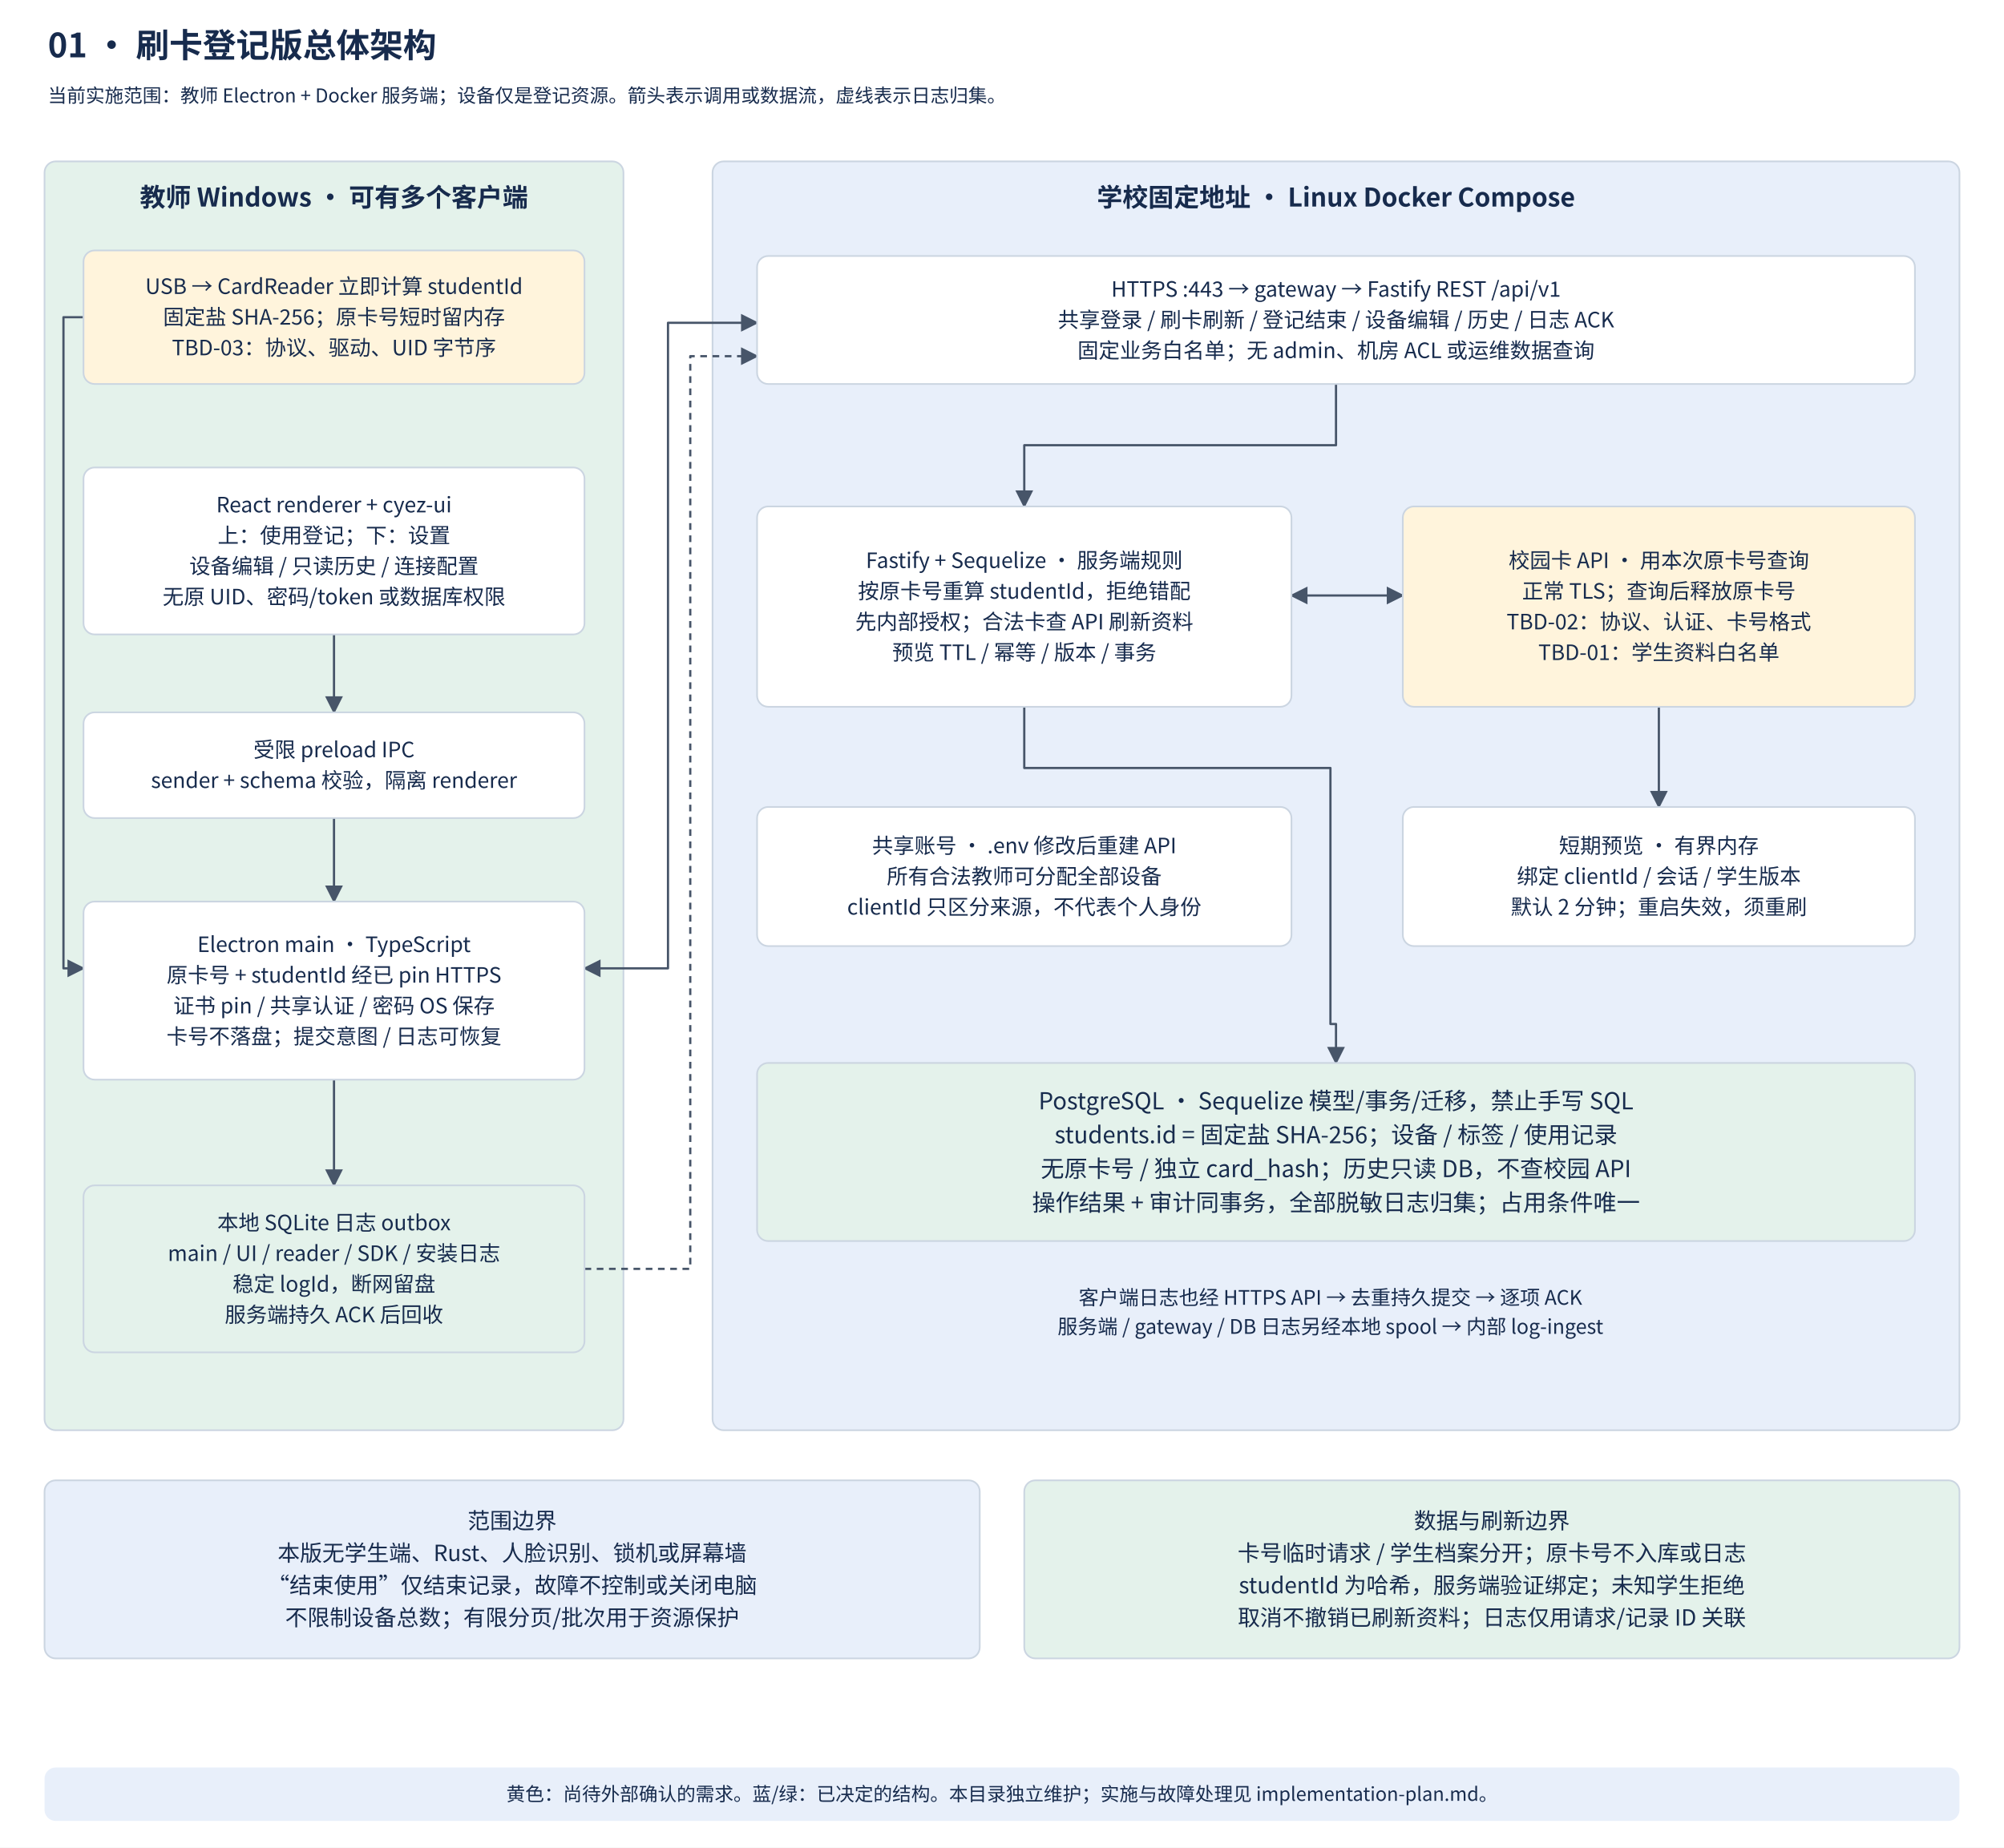
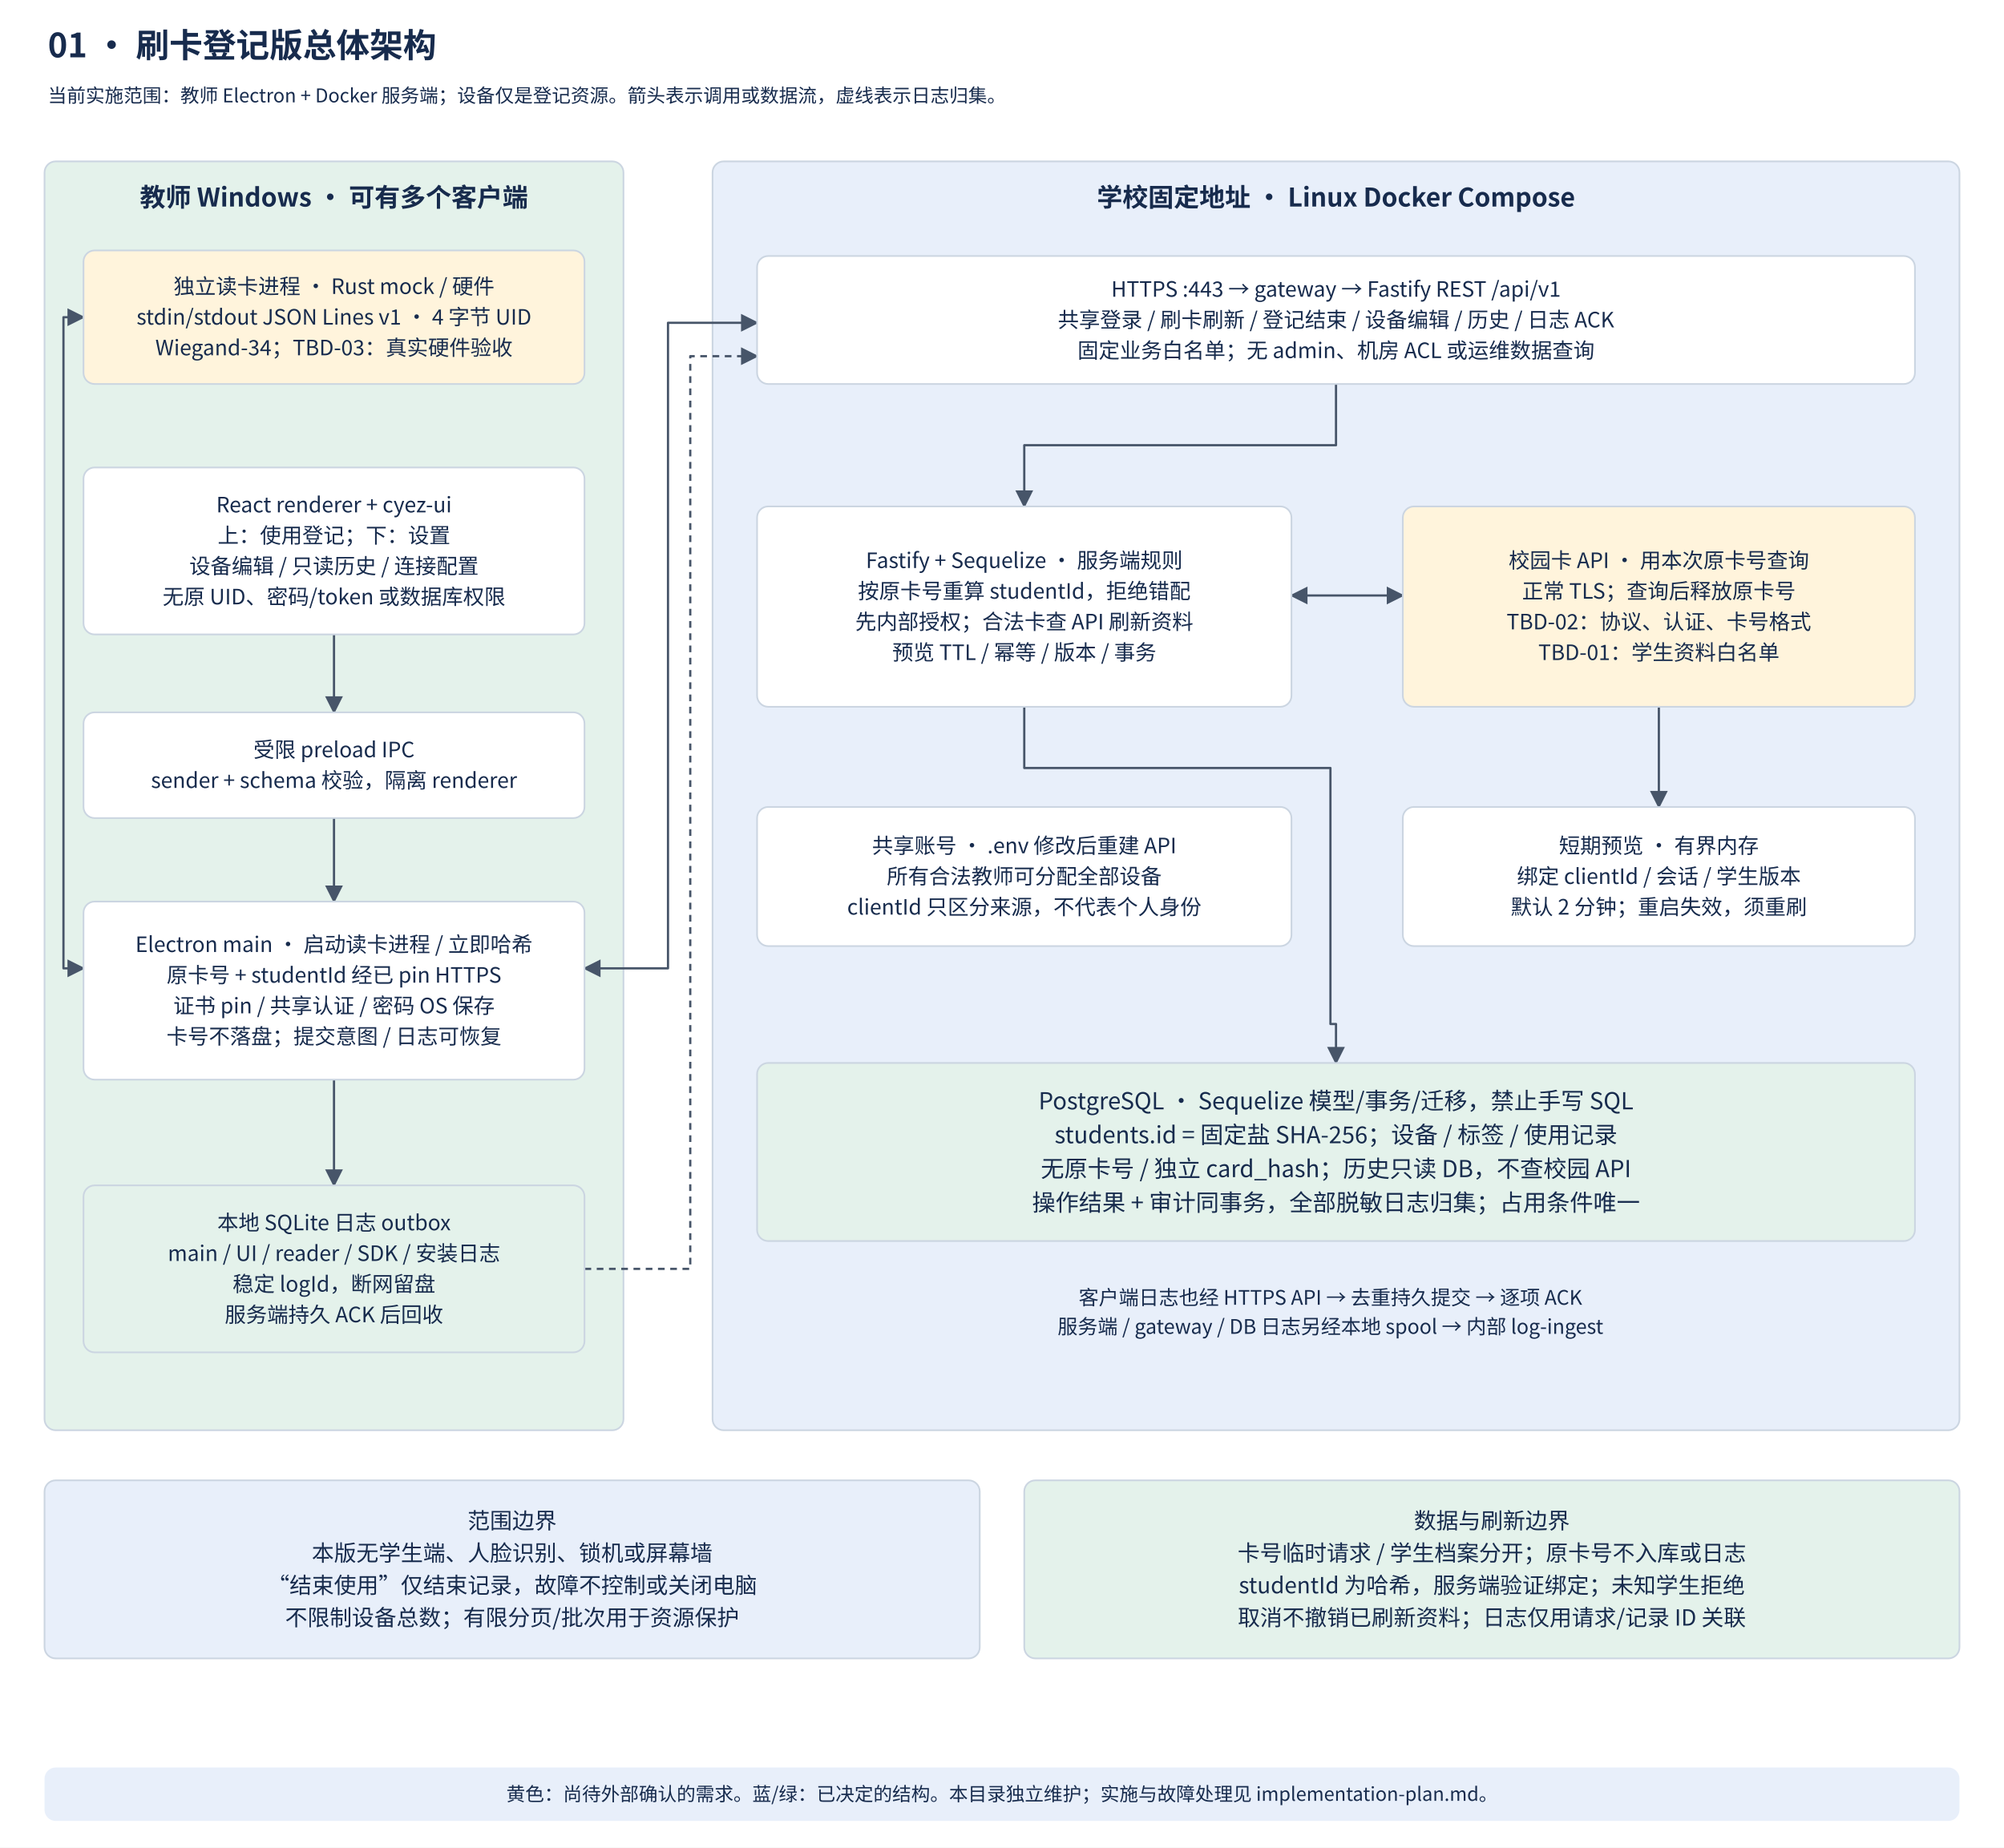
<svg xmlns="http://www.w3.org/2000/svg" width="1800" height="1660" viewBox="0 0 1800 1660" role="img" aria-labelledby="title desc">
  <defs>
    <marker id="arrow" viewBox="0 0 10 10" refX="9" refY="5" markerWidth="8" markerHeight="8" orient="auto-start-reverse">
      <path d="M 0 0 L 10 5 L 0 10 z" fill="#475569" />
    </marker>
  </defs>
  <rect width="1800" height="1660" fill="#ffffff" />
  <rect x="40" y="145" width="520" height="1140" rx="10" fill="#e4f2eb" stroke="#cbd5e1" stroke-width="1.5" />
  <text x="300.0" y="721.3" text-anchor="middle" font-family="Microsoft YaHei, Noto Sans CJK SC, sans-serif" font-size="18" font-weight="400" fill="#172b4d" />
  <rect x="640" y="145" width="1120" height="1140" rx="10" fill="#e8effa" stroke="#cbd5e1" stroke-width="1.5" />
  <text x="1200.0" y="721.3" text-anchor="middle" font-family="Microsoft YaHei, Noto Sans CJK SC, sans-serif" font-size="18" font-weight="400" fill="#172b4d" />
  <polyline points="300.0,570 300.0,640" fill="none" stroke="#475569" stroke-width="2" stroke-linejoin="round" marker-end="url(#arrow)" />
  <polyline points="300.0,735 300.0,810" fill="none" stroke="#475569" stroke-width="2" stroke-linejoin="round" marker-end="url(#arrow)" />
  <polyline points="300.0,970 300.0,1065" fill="none" stroke="#475569" stroke-width="2" stroke-linejoin="round" marker-end="url(#arrow)" />
-   <polyline points="75,285 57,285 57,870 75,870" fill="none" stroke="#475569" stroke-width="2" stroke-linejoin="round" marker-end="url(#arrow)" />
+   <polyline points="75,285 57,285 57,870 75,870" fill="none" stroke="#475569" stroke-width="2" stroke-linejoin="round" marker-end="url(#arrow)" marker-start="url(#arrow)" />
  <polyline points="1200.0,345 1200.0,400.0 920.0,400.0 920.0,455" fill="none" stroke="#475569" stroke-width="2" stroke-linejoin="round" marker-end="url(#arrow)" />
  <polyline points="1160,535 1260,535" fill="none" stroke="#475569" stroke-width="2" stroke-linejoin="round" marker-end="url(#arrow)" marker-start="url(#arrow)" />
  <polyline points="920,635 920,690 1195,690 1195,920 1200,920 1200,955" fill="none" stroke="#475569" stroke-width="2" stroke-linejoin="round" marker-end="url(#arrow)" />
  <polyline points="1490.0,635 1490.0,725" fill="none" stroke="#475569" stroke-width="2" stroke-linejoin="round" marker-end="url(#arrow)" />
  <polyline points="525,870 600,870 600,290 680,290" fill="none" stroke="#475569" stroke-width="2" stroke-linejoin="round" marker-end="url(#arrow)" marker-start="url(#arrow)" />
  <polyline points="525,1140 620,1140 620,320 680,320" fill="none" stroke="#475569" stroke-width="2" stroke-linejoin="round" marker-end="url(#arrow)" stroke-dasharray="6 5" />
  <text x="43" y="51.5" text-anchor="start" font-family="Microsoft YaHei, Noto Sans CJK SC, sans-serif" font-size="30" font-weight="600" fill="#172b4d">01 · 刷卡登记版总体架构</text>
  <text x="43" y="91.95" text-anchor="start" font-family="Microsoft YaHei, Noto Sans CJK SC, sans-serif" font-size="17" font-weight="400" fill="#172b4d">当前实施范围：教师 Electron + Docker 服务端；设备仅是登记资源。箭头表示调用或数据流，虚线表示日志归集。</text>
  <text x="300.0" y="185.55" text-anchor="middle" font-family="Microsoft YaHei, Noto Sans CJK SC, sans-serif" font-size="23" font-weight="600" fill="#172b4d">教师 Windows · 可有多个客户端</text>
  <rect x="75" y="225" width="450" height="120" rx="10" fill="#fff4dc" stroke="#cbd5e1" stroke-width="1.5" />
-   <text x="300.0" y="264.1" text-anchor="middle" font-family="Microsoft YaHei, Noto Sans CJK SC, sans-serif" font-size="19" font-weight="400" fill="#172b4d">USB → CardReader 立即计算 studentId</text>
-   <text x="300.0" y="291.65" text-anchor="middle" font-family="Microsoft YaHei, Noto Sans CJK SC, sans-serif" font-size="19" font-weight="400" fill="#172b4d">固定盐 SHA-256；原卡号短时留内存</text>
-   <text x="300.0" y="319.2" text-anchor="middle" font-family="Microsoft YaHei, Noto Sans CJK SC, sans-serif" font-size="19" font-weight="400" fill="#172b4d">TBD-03：协议、驱动、UID 字节序</text>
+   <text x="300.0" y="264.1" text-anchor="middle" font-family="Microsoft YaHei, Noto Sans CJK SC, sans-serif" font-size="19" font-weight="400" fill="#172b4d">独立读卡进程 · Rust mock / 硬件</text>
+   <text x="300.0" y="291.65" text-anchor="middle" font-family="Microsoft YaHei, Noto Sans CJK SC, sans-serif" font-size="19" font-weight="400" fill="#172b4d">stdin/stdout JSON Lines v1 · 4 字节 UID</text>
+   <text x="300.0" y="319.2" text-anchor="middle" font-family="Microsoft YaHei, Noto Sans CJK SC, sans-serif" font-size="19" font-weight="400" fill="#172b4d">Wiegand-34；TBD-03：真实硬件验收</text>
  <rect x="75" y="420" width="450" height="150" rx="10" fill="#ffffff" stroke="#cbd5e1" stroke-width="1.5" />
  <text x="300.0" y="460.325" text-anchor="middle" font-family="Microsoft YaHei, Noto Sans CJK SC, sans-serif" font-size="19" font-weight="400" fill="#172b4d">React renderer + cyez-ui</text>
  <text x="300.0" y="487.875" text-anchor="middle" font-family="Microsoft YaHei, Noto Sans CJK SC, sans-serif" font-size="19" font-weight="400" fill="#172b4d">上：使用登记；下：设置</text>
  <text x="300.0" y="515.425" text-anchor="middle" font-family="Microsoft YaHei, Noto Sans CJK SC, sans-serif" font-size="19" font-weight="400" fill="#172b4d">设备编辑 / 只读历史 / 连接配置</text>
  <text x="300.0" y="542.975" text-anchor="middle" font-family="Microsoft YaHei, Noto Sans CJK SC, sans-serif" font-size="19" font-weight="400" fill="#172b4d">无原 UID、密码/token 或数据库权限</text>
  <rect x="75" y="640" width="450" height="95" rx="10" fill="#ffffff" stroke="#cbd5e1" stroke-width="1.5" />
  <text x="300.0" y="680.375" text-anchor="middle" font-family="Microsoft YaHei, Noto Sans CJK SC, sans-serif" font-size="19" font-weight="400" fill="#172b4d">受限 preload IPC</text>
  <text x="300.0" y="707.925" text-anchor="middle" font-family="Microsoft YaHei, Noto Sans CJK SC, sans-serif" font-size="19" font-weight="400" fill="#172b4d">sender + schema 校验，隔离 renderer</text>
  <rect x="75" y="810" width="450" height="160" rx="10" fill="#ffffff" stroke="#cbd5e1" stroke-width="1.5" />
-   <text x="300.0" y="855.325" text-anchor="middle" font-family="Microsoft YaHei, Noto Sans CJK SC, sans-serif" font-size="19" font-weight="400" fill="#172b4d">Electron main · TypeScript</text>
+   <text x="300.0" y="855.325" text-anchor="middle" font-family="Microsoft YaHei, Noto Sans CJK SC, sans-serif" font-size="19" font-weight="400" fill="#172b4d">Electron main · 启动读卡进程 / 立即哈希</text>
  <text x="300.0" y="882.875" text-anchor="middle" font-family="Microsoft YaHei, Noto Sans CJK SC, sans-serif" font-size="19" font-weight="400" fill="#172b4d">原卡号 + studentId 经已 pin HTTPS</text>
  <text x="300.0" y="910.425" text-anchor="middle" font-family="Microsoft YaHei, Noto Sans CJK SC, sans-serif" font-size="19" font-weight="400" fill="#172b4d">证书 pin / 共享认证 / 密码 OS 保存</text>
  <text x="300.0" y="937.975" text-anchor="middle" font-family="Microsoft YaHei, Noto Sans CJK SC, sans-serif" font-size="19" font-weight="400" fill="#172b4d">卡号不落盘；提交意图 / 日志可恢复</text>
  <rect x="75" y="1065" width="450" height="150" rx="10" fill="#e4f2eb" stroke="#cbd5e1" stroke-width="1.5" />
  <text x="300.0" y="1105.325" text-anchor="middle" font-family="Microsoft YaHei, Noto Sans CJK SC, sans-serif" font-size="19" font-weight="400" fill="#172b4d">本地 SQLite 日志 outbox</text>
  <text x="300.0" y="1132.875" text-anchor="middle" font-family="Microsoft YaHei, Noto Sans CJK SC, sans-serif" font-size="19" font-weight="400" fill="#172b4d">main / UI / reader / SDK / 安装日志</text>
  <text x="300.0" y="1160.425" text-anchor="middle" font-family="Microsoft YaHei, Noto Sans CJK SC, sans-serif" font-size="19" font-weight="400" fill="#172b4d">稳定 logId，断网留盘</text>
  <text x="300.0" y="1187.975" text-anchor="middle" font-family="Microsoft YaHei, Noto Sans CJK SC, sans-serif" font-size="19" font-weight="400" fill="#172b4d">服务端持久 ACK 后回收</text>
  <text x="1200.0" y="185.55" text-anchor="middle" font-family="Microsoft YaHei, Noto Sans CJK SC, sans-serif" font-size="23" font-weight="600" fill="#172b4d">学校固定地址 · Linux Docker Compose</text>
  <rect x="680" y="230" width="1040" height="115" rx="10" fill="#ffffff" stroke="#cbd5e1" stroke-width="1.5" />
  <text x="1200.0" y="266.6" text-anchor="middle" font-family="Microsoft YaHei, Noto Sans CJK SC, sans-serif" font-size="19" font-weight="400" fill="#172b4d">HTTPS :443 → gateway → Fastify REST /api/v1</text>
  <text x="1200.0" y="294.15" text-anchor="middle" font-family="Microsoft YaHei, Noto Sans CJK SC, sans-serif" font-size="19" font-weight="400" fill="#172b4d">共享登录 / 刷卡刷新 / 登记结束 / 设备编辑 / 历史 / 日志 ACK</text>
  <text x="1200.0" y="321.7" text-anchor="middle" font-family="Microsoft YaHei, Noto Sans CJK SC, sans-serif" font-size="19" font-weight="400" fill="#172b4d">固定业务白名单；无 admin、机房 ACL 或运维数据查询</text>
  <rect x="680" y="455" width="480" height="180" rx="10" fill="#ffffff" stroke="#cbd5e1" stroke-width="1.5" />
  <text x="920.0" y="510.325" text-anchor="middle" font-family="Microsoft YaHei, Noto Sans CJK SC, sans-serif" font-size="19" font-weight="400" fill="#172b4d">Fastify + Sequelize · 服务端规则</text>
  <text x="920.0" y="537.875" text-anchor="middle" font-family="Microsoft YaHei, Noto Sans CJK SC, sans-serif" font-size="19" font-weight="400" fill="#172b4d">按原卡号重算 studentId，拒绝错配</text>
  <text x="920.0" y="565.425" text-anchor="middle" font-family="Microsoft YaHei, Noto Sans CJK SC, sans-serif" font-size="19" font-weight="400" fill="#172b4d">先内部授权；合法卡查 API 刷新资料</text>
  <text x="920.0" y="592.975" text-anchor="middle" font-family="Microsoft YaHei, Noto Sans CJK SC, sans-serif" font-size="19" font-weight="400" fill="#172b4d">预览 TTL / 幂等 / 版本 / 事务</text>
  <rect x="1260" y="455" width="460" height="180" rx="10" fill="#fff4dc" stroke="#cbd5e1" stroke-width="1.5" />
  <text x="1490.0" y="510.325" text-anchor="middle" font-family="Microsoft YaHei, Noto Sans CJK SC, sans-serif" font-size="19" font-weight="400" fill="#172b4d">校园卡 API · 用本次原卡号查询</text>
  <text x="1490.0" y="537.875" text-anchor="middle" font-family="Microsoft YaHei, Noto Sans CJK SC, sans-serif" font-size="19" font-weight="400" fill="#172b4d">正常 TLS；查询后释放原卡号</text>
  <text x="1490.0" y="565.425" text-anchor="middle" font-family="Microsoft YaHei, Noto Sans CJK SC, sans-serif" font-size="19" font-weight="400" fill="#172b4d">TBD-02：协议、认证、卡号格式</text>
  <text x="1490.0" y="592.975" text-anchor="middle" font-family="Microsoft YaHei, Noto Sans CJK SC, sans-serif" font-size="19" font-weight="400" fill="#172b4d">TBD-01：学生资料白名单</text>
  <rect x="680" y="725" width="480" height="125" rx="10" fill="#ffffff" stroke="#cbd5e1" stroke-width="1.5" />
  <text x="920.0" y="766.6" text-anchor="middle" font-family="Microsoft YaHei, Noto Sans CJK SC, sans-serif" font-size="19" font-weight="400" fill="#172b4d">共享账号 · .env 修改后重建 API</text>
  <text x="920.0" y="794.15" text-anchor="middle" font-family="Microsoft YaHei, Noto Sans CJK SC, sans-serif" font-size="19" font-weight="400" fill="#172b4d">所有合法教师可分配全部设备</text>
  <text x="920.0" y="821.7" text-anchor="middle" font-family="Microsoft YaHei, Noto Sans CJK SC, sans-serif" font-size="19" font-weight="400" fill="#172b4d">clientId 只区分来源，不代表个人身份</text>
  <rect x="1260" y="725" width="460" height="125" rx="10" fill="#ffffff" stroke="#cbd5e1" stroke-width="1.5" />
  <text x="1490.0" y="766.6" text-anchor="middle" font-family="Microsoft YaHei, Noto Sans CJK SC, sans-serif" font-size="19" font-weight="400" fill="#172b4d">短期预览 · 有界内存</text>
  <text x="1490.0" y="794.15" text-anchor="middle" font-family="Microsoft YaHei, Noto Sans CJK SC, sans-serif" font-size="19" font-weight="400" fill="#172b4d">绑定 clientId / 会话 / 学生版本</text>
  <text x="1490.0" y="821.7" text-anchor="middle" font-family="Microsoft YaHei, Noto Sans CJK SC, sans-serif" font-size="19" font-weight="400" fill="#172b4d">默认 2 分钟；重启失效，须重刷</text>
  <rect x="680" y="955" width="1040" height="160" rx="10" fill="#e4f2eb" stroke="#cbd5e1" stroke-width="1.5" />
  <text x="1200.0" y="996.675" text-anchor="middle" font-family="Microsoft YaHei, Noto Sans CJK SC, sans-serif" font-size="21" font-weight="400" fill="#172b4d">PostgreSQL · Sequelize 模型/事务/迁移，禁止手写 SQL</text>
  <text x="1200.0" y="1027.125" text-anchor="middle" font-family="Microsoft YaHei, Noto Sans CJK SC, sans-serif" font-size="21" font-weight="400" fill="#172b4d">students.id = 固定盐 SHA-256；设备 / 标签 / 使用记录</text>
  <text x="1200.0" y="1057.575" text-anchor="middle" font-family="Microsoft YaHei, Noto Sans CJK SC, sans-serif" font-size="21" font-weight="400" fill="#172b4d">无原卡号 / 独立 card_hash；历史只读 DB，不查校园 API</text>
  <text x="1200.0" y="1088.025" text-anchor="middle" font-family="Microsoft YaHei, Noto Sans CJK SC, sans-serif" font-size="21" font-weight="400" fill="#172b4d">操作结果 + 审计同事务，全部脱敏日志归集；占用条件唯一</text>
  <text x="1195.0" y="1172.25" text-anchor="middle" font-family="Microsoft YaHei, Noto Sans CJK SC, sans-serif" font-size="18" font-weight="400" fill="#172b4d">客户端日志也经 HTTPS API → 去重持久提交 → 逐项 ACK</text>
  <text x="1195.0" y="1198.35" text-anchor="middle" font-family="Microsoft YaHei, Noto Sans CJK SC, sans-serif" font-size="18" font-weight="400" fill="#172b4d">服务端 / gateway / DB 日志另经本地 spool → 内部 log-ingest</text>
  <rect x="40" y="1330" width="840" height="160" rx="10" fill="#e8effa" stroke="#cbd5e1" stroke-width="1.5" />
  <text x="460.0" y="1373.5" text-anchor="middle" font-family="Microsoft YaHei, Noto Sans CJK SC, sans-serif" font-size="20" font-weight="400" fill="#172b4d">范围边界</text>
-   <text x="460.0" y="1402.5" text-anchor="middle" font-family="Microsoft YaHei, Noto Sans CJK SC, sans-serif" font-size="20" font-weight="400" fill="#172b4d">本版无学生端、Rust、人脸识别、锁机或屏幕墙</text>
+   <text x="460.0" y="1402.5" text-anchor="middle" font-family="Microsoft YaHei, Noto Sans CJK SC, sans-serif" font-size="20" font-weight="400" fill="#172b4d">本版无学生端、人脸识别、锁机或屏幕墙</text>
  <text x="460.0" y="1431.5" text-anchor="middle" font-family="Microsoft YaHei, Noto Sans CJK SC, sans-serif" font-size="20" font-weight="400" fill="#172b4d">“结束使用”仅结束记录，故障不控制或关闭电脑</text>
  <text x="460.0" y="1460.5" text-anchor="middle" font-family="Microsoft YaHei, Noto Sans CJK SC, sans-serif" font-size="20" font-weight="400" fill="#172b4d">不限制设备总数；有限分页/批次用于资源保护</text>
  <rect x="920" y="1330" width="840" height="160" rx="10" fill="#e4f2eb" stroke="#cbd5e1" stroke-width="1.5" />
  <text x="1340.0" y="1373.5" text-anchor="middle" font-family="Microsoft YaHei, Noto Sans CJK SC, sans-serif" font-size="20" font-weight="400" fill="#172b4d">数据与刷新边界</text>
  <text x="1340.0" y="1402.5" text-anchor="middle" font-family="Microsoft YaHei, Noto Sans CJK SC, sans-serif" font-size="20" font-weight="400" fill="#172b4d">卡号临时请求 / 学生档案分开；原卡号不入库或日志</text>
  <text x="1340.0" y="1431.5" text-anchor="middle" font-family="Microsoft YaHei, Noto Sans CJK SC, sans-serif" font-size="20" font-weight="400" fill="#172b4d">studentId 为哈希，服务端验证绑定；未知学生拒绝</text>
  <text x="1340.0" y="1460.5" text-anchor="middle" font-family="Microsoft YaHei, Noto Sans CJK SC, sans-serif" font-size="20" font-weight="400" fill="#172b4d">取消不撤销已刷新资料；日志仅用请求/记录 ID 关联</text>
  <rect x="40" y="1588" width="1720" height="48" rx="10" fill="#e8effa" stroke="none" stroke-width="1.5" />
  <text x="900.0" y="1617.95" text-anchor="middle" font-family="Microsoft YaHei, Noto Sans CJK SC, sans-serif" font-size="17" font-weight="400" fill="#172b4d">黄色：尚待外部确认的需求。蓝/绿：已决定的结构。本目录独立维护；实施与故障处理见 implementation-plan.md。</text>
</svg>
